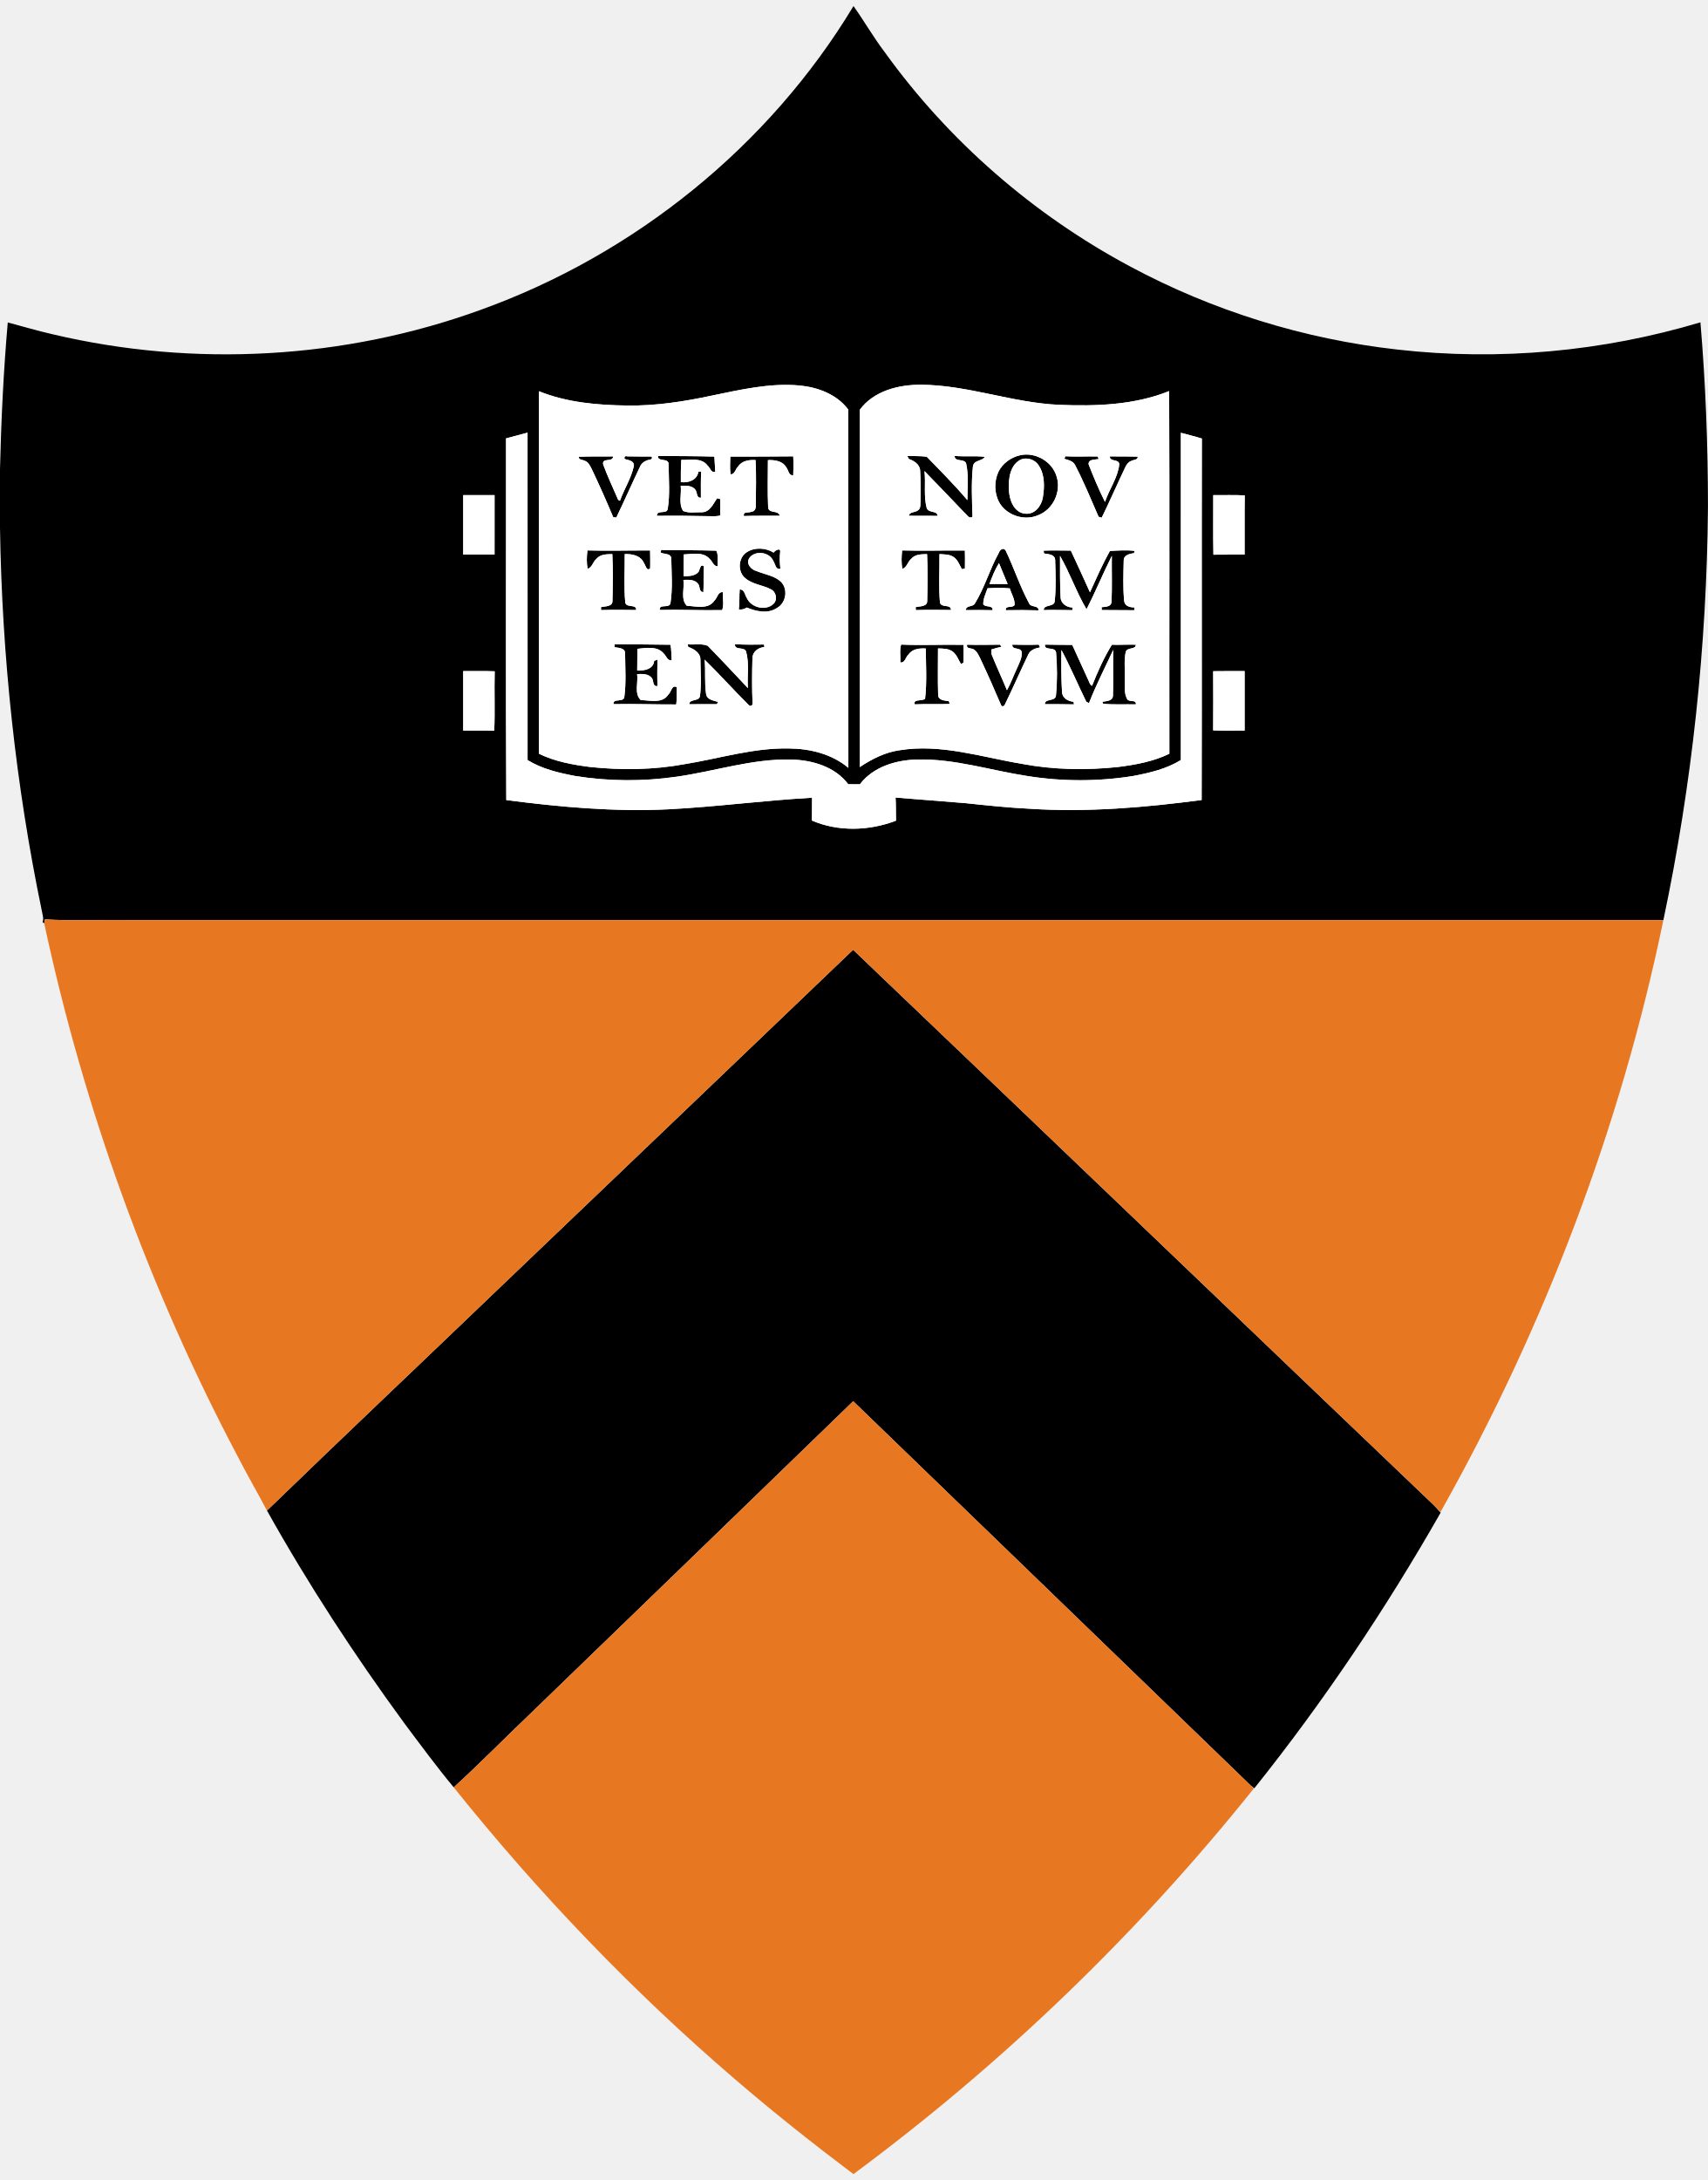
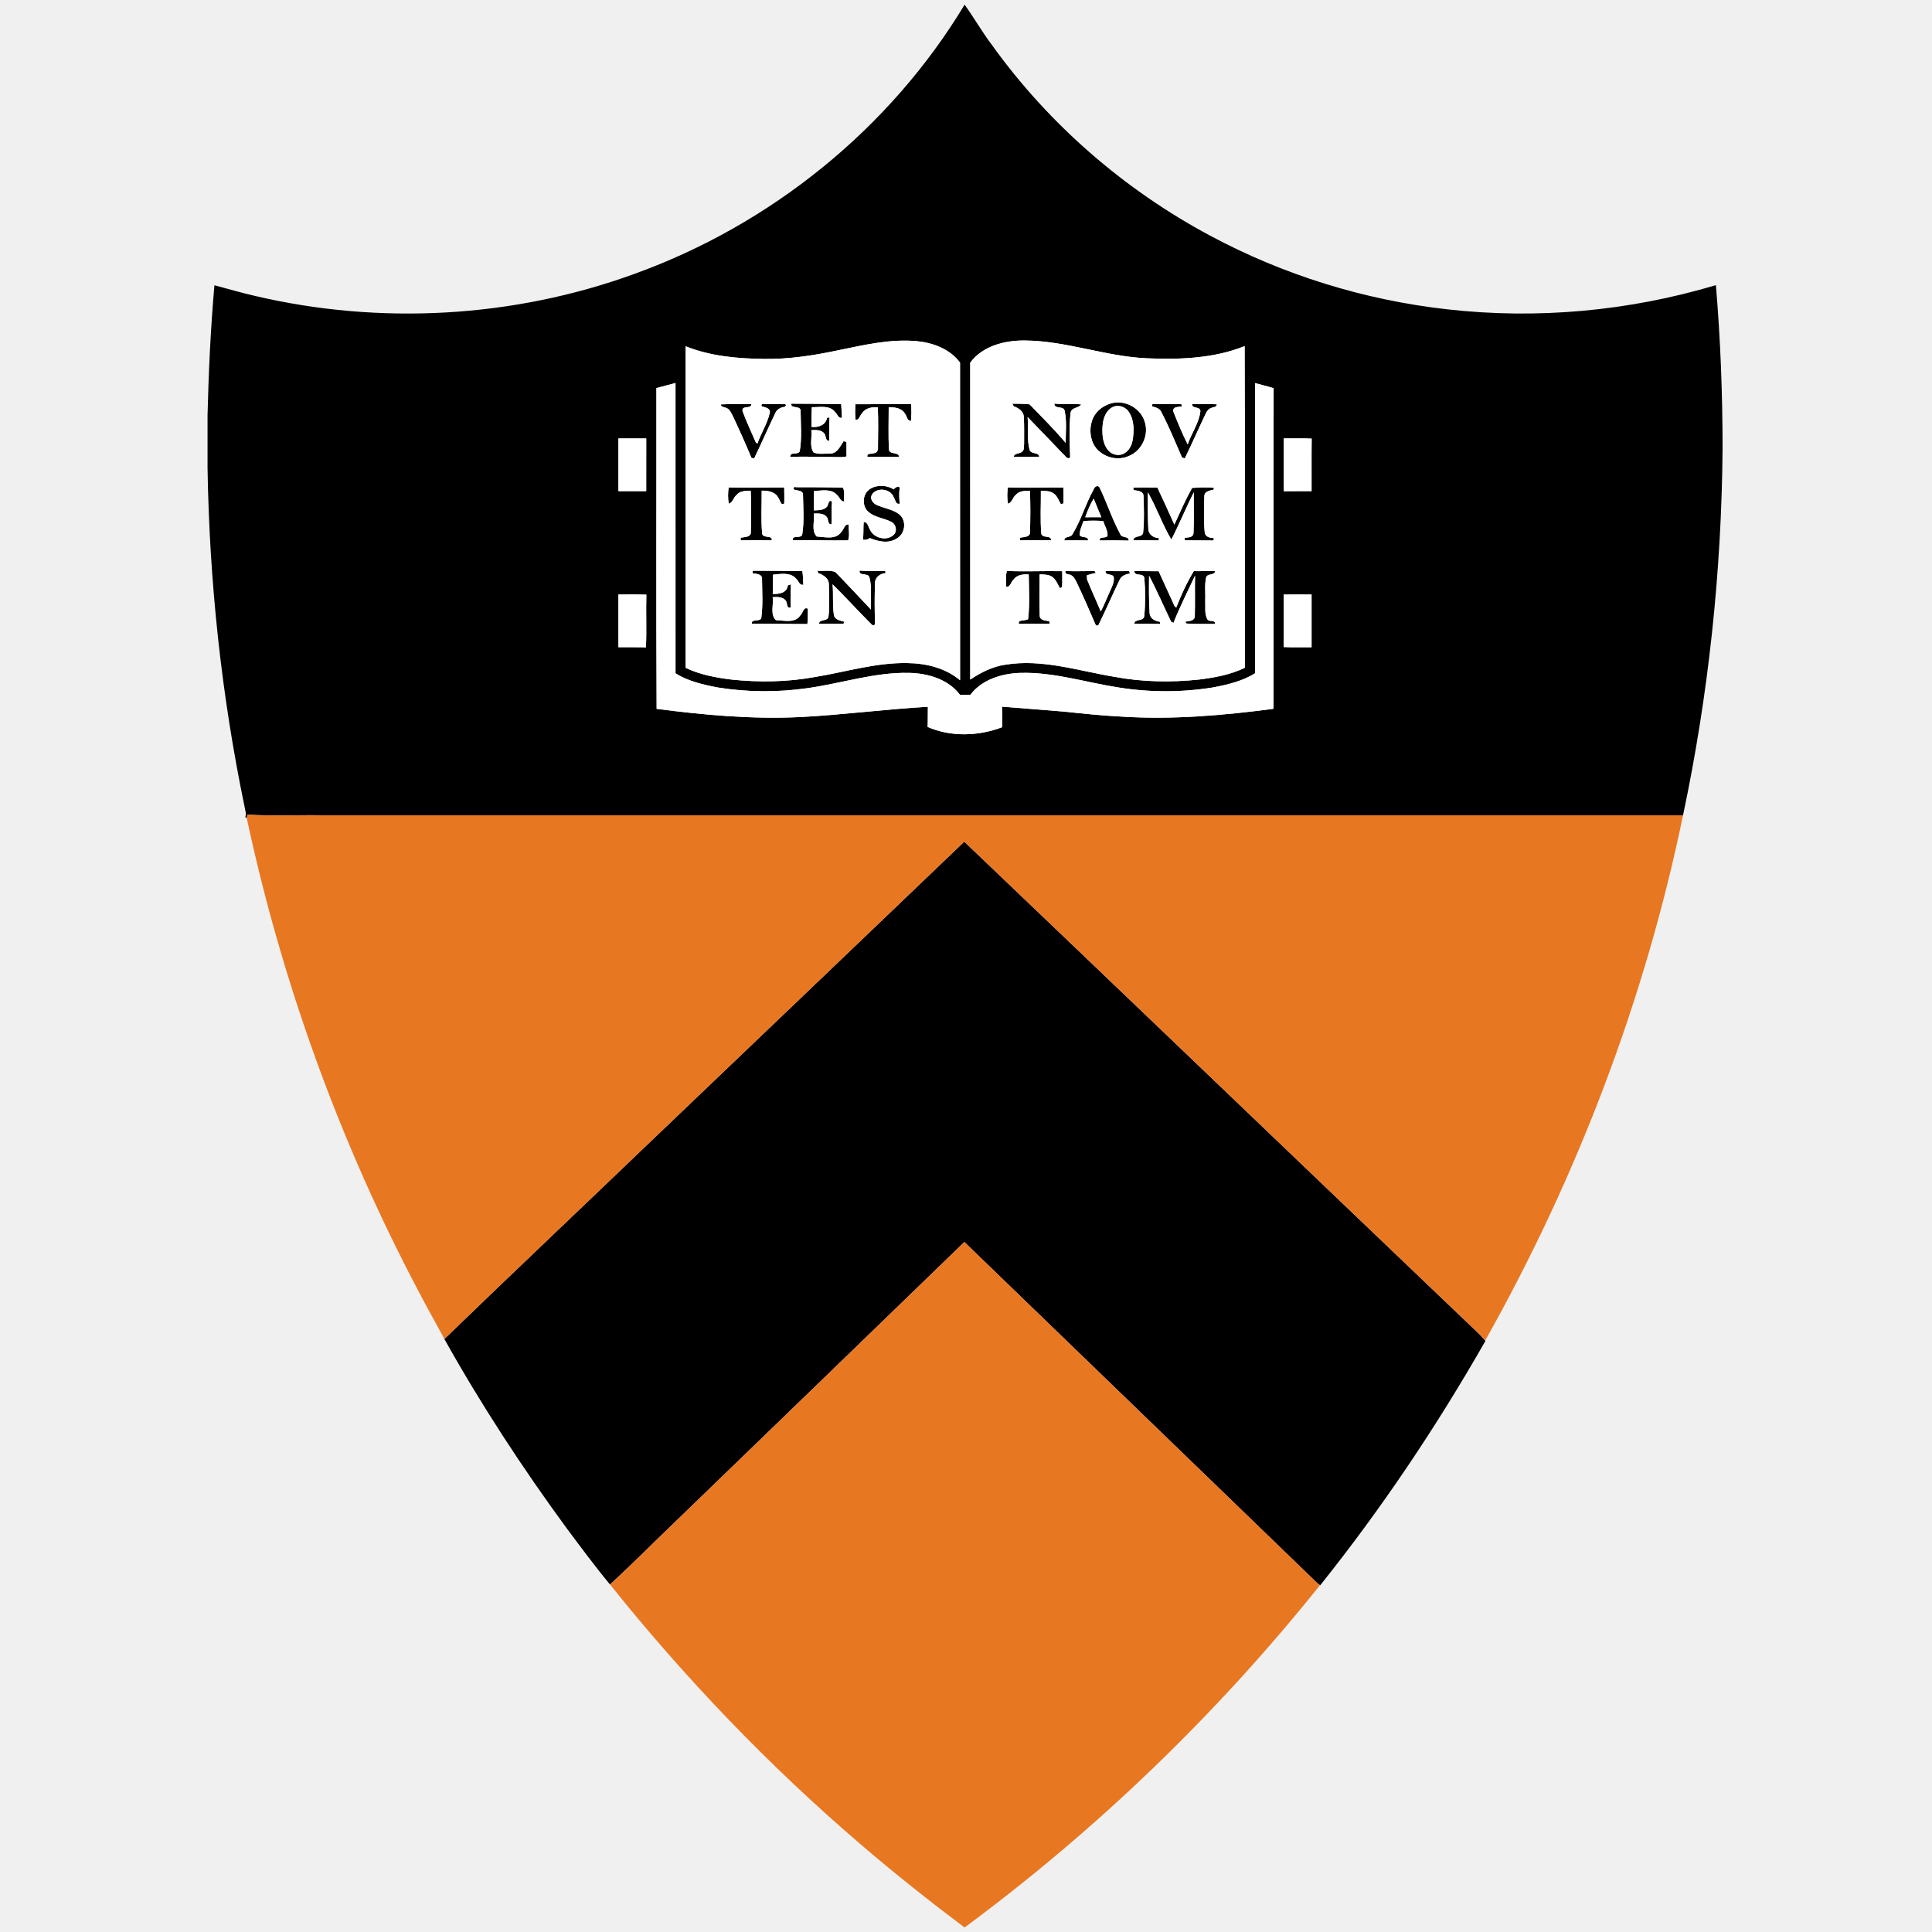
- <svg xmlns="http://www.w3.org/2000/svg" width="210pt" height="268pt" viewBox="0 0 803 1024" version="1.1">
+ <svg xmlns="http://www.w3.org/2000/svg" width="268pt" height="268pt" viewBox="-110 0 1024 1024" version="1.1">
  <g id="O00000ff">
    <path fill="#000000" opacity="1.00" d=" M 401.27 2.46 C 406.31 9.53 410.64 17.13 415.91 24.07 C 445.97 65.89 485.85 100.52 531.23 124.82 C 570.16 145.72 613.12 159.04 657.03 163.94 C 704.73 169.36 753.48 164.89 799.46 151.13 C 801.89 179.76 802.98 208.49 803.00 237.22 L 803.00 237.79 C 802.48 303.06 795.53 368.27 782.04 432.13 C 541.70 432.12 301.36 432.13 61.02 432.13 C 47.73 431.90 34.39 432.58 21.13 431.78 C 21.04 432.23 20.86 433.15 20.78 433.61 C 20.58 433.49 20.19 433.25 20.00 433.13 C 20.70 431.39 19.97 429.62 19.69 427.89 C 7.37 368.65 0.94 308.22 0.00 247.73 L 0.00 220.23 C 0.55 197.19 1.64 174.16 3.65 151.19 C 10.75 153.06 17.79 155.17 24.95 156.79 C 91.23 172.42 162.06 168.52 226.08 145.23 C 298.32 119.22 361.60 68.32 401.27 2.46 M 334.44 185.62 C 321.49 188.38 308.31 190.43 295.03 190.24 C 280.96 190.07 266.58 188.84 253.41 183.53 C 253.40 240.34 253.40 297.15 253.41 353.96 C 260.96 357.59 269.31 359.14 277.57 360.17 C 292.34 361.72 307.36 361.52 322.00 358.81 C 338.28 356.16 354.31 351.10 370.96 351.45 C 380.87 351.53 391.14 354.07 398.86 360.56 C 398.82 304.44 398.85 248.32 398.84 192.20 C 393.54 185.00 384.55 181.65 375.91 180.82 C 361.91 179.54 348.07 182.82 334.44 185.62 M 404.23 192.23 C 404.23 248.22 404.22 304.20 404.24 360.19 C 409.90 356.42 416.10 353.26 422.92 352.29 C 442.37 349.12 461.47 355.53 480.46 358.69 C 495.28 361.49 510.50 361.75 525.48 360.18 C 533.78 359.14 542.20 357.62 549.78 353.93 C 549.70 297.10 549.91 240.27 549.68 183.45 C 533.33 190.02 515.27 190.63 497.88 189.91 C 475.95 188.95 455.03 180.60 433.03 180.47 C 422.50 180.40 410.78 183.33 404.23 192.23 M 237.91 205.69 C 237.98 262.36 237.73 319.04 238.03 375.71 C 263.21 378.97 288.63 381.29 314.04 380.06 C 336.68 378.90 359.16 375.87 381.79 374.61 C 381.69 378.18 381.85 381.75 381.66 385.31 C 394.12 390.69 408.69 390.22 421.25 385.39 C 421.16 381.77 421.28 378.14 421.05 374.53 C 432.04 375.40 443.03 376.26 454.02 377.17 C 463.99 378.22 473.96 379.29 483.98 379.78 C 511.03 381.56 538.15 379.22 564.96 375.68 C 565.11 319.04 564.94 262.40 565.05 205.76 C 561.79 204.74 558.48 203.95 555.19 203.05 C 555.19 254.33 555.22 305.61 555.18 356.89 C 548.46 361.04 540.65 362.88 532.98 364.35 C 516.49 367.02 499.55 367.04 483.06 364.41 C 465.74 361.78 448.73 356.17 431.04 356.65 C 421.14 356.89 410.49 360.10 404.27 368.29 C 402.44 368.27 400.62 368.26 398.80 368.26 C 392.62 359.99 381.87 356.89 371.97 356.65 C 353.64 356.21 336.06 362.20 318.07 364.73 C 302.29 367.01 286.13 366.92 270.39 364.38 C 262.67 362.90 254.79 361.09 248.04 356.90 C 248.00 305.59 248.05 254.29 248.03 202.99 C 244.65 203.88 241.28 204.79 237.91 205.69 M 570.41 232.37 C 570.45 241.70 570.30 251.03 570.49 260.36 C 575.38 260.29 580.27 260.35 585.16 260.32 C 585.20 251.04 585.09 241.76 585.22 232.49 C 580.29 232.20 575.34 232.43 570.41 232.37 M 217.78 232.37 C 217.77 241.69 217.77 251.00 217.78 260.32 C 222.69 260.33 227.60 260.33 232.51 260.32 C 232.53 251.00 232.52 241.69 232.52 232.37 C 227.60 232.36 222.69 232.36 217.78 232.37 M 217.78 315.09 C 217.77 324.40 217.77 333.72 217.78 343.04 C 222.64 343.08 227.50 342.97 232.37 343.11 C 232.77 333.81 232.34 324.49 232.58 315.18 C 227.65 314.97 222.71 315.13 217.78 315.09 M 570.38 315.13 C 570.42 324.40 570.44 333.68 570.37 342.95 C 575.30 343.15 580.23 343.00 585.16 343.04 C 585.17 333.72 585.17 324.40 585.16 315.09 C 580.23 315.10 575.30 315.03 570.38 315.13 Z" />
    <path fill="#000000" opacity="1.00" d=" M 479.57 213.62 C 486.81 211.95 494.88 216.63 496.83 223.84 C 499.00 230.92 494.99 239.19 488.05 241.80 C 481.48 244.69 472.94 241.79 469.59 235.42 C 467.44 231.09 467.40 225.79 469.41 221.40 C 471.34 217.41 475.31 214.61 479.57 213.62 M 480.38 215.45 C 474.85 217.75 473.99 224.80 474.35 230.06 C 474.53 234.65 476.75 240.67 482.06 241.08 C 486.49 241.57 489.66 237.44 490.30 233.46 C 491.11 228.51 491.26 222.89 488.43 218.52 C 486.81 215.82 483.38 214.55 480.38 215.45 Z" />
    <path fill="#000000" opacity="1.00" d=" M 272.09 214.33 C 277.46 214.07 282.85 214.26 288.23 214.17 C 288.23 217.11 282.84 214.50 283.59 218.00 C 285.69 223.64 288.27 229.10 290.65 234.62 C 290.86 234.72 291.27 234.92 291.48 235.02 C 293.40 229.59 296.65 224.63 297.94 219.01 C 298.64 216.44 295.74 215.92 293.98 215.46 C 293.01 215.15 293.86 213.58 294.81 214.14 C 298.54 214.26 302.28 214.17 306.01 214.20 C 307.31 214.53 306.00 215.97 305.20 215.74 C 303.35 216.14 301.60 217.21 300.88 219.03 C 297.10 226.95 293.56 234.99 289.76 242.90 C 289.40 242.86 288.68 242.77 288.32 242.73 C 285.08 235.07 281.73 227.45 278.14 219.95 C 277.36 218.52 276.60 216.73 274.90 216.21 C 273.90 215.65 272.07 215.89 272.09 214.33 Z" />
    <path fill="#000000" opacity="1.00" d=" M 309.35 213.95 C 318.18 214.00 327.02 214.01 335.86 214.24 C 336.03 216.61 336.18 218.99 336.28 221.37 C 334.27 222.05 333.89 219.41 332.66 218.45 C 329.75 214.54 324.45 215.94 320.30 215.81 C 320.09 219.29 320.06 222.78 320.10 226.26 C 323.66 226.70 327.69 225.33 328.36 221.40 C 328.68 221.36 329.33 221.29 329.66 221.25 C 329.45 225.36 329.52 229.46 329.53 233.57 C 327.45 233.84 327.85 231.25 327.07 230.02 C 325.56 227.72 322.44 227.90 320.03 227.96 C 320.51 231.83 318.89 236.40 321.19 239.80 C 323.88 240.97 327.07 240.33 329.96 240.41 C 333.70 240.44 335.34 236.49 337.12 233.84 C 337.50 233.94 338.26 234.13 338.64 234.23 C 338.71 236.78 338.57 239.33 338.70 241.88 C 336.88 242.47 334.96 242.24 333.09 242.25 C 325.00 242.09 316.91 241.98 308.82 242.10 C 308.84 239.09 313.20 241.46 313.90 239.04 C 315.06 232.11 314.41 225.01 314.34 218.01 C 314.56 214.55 309.06 216.98 309.35 213.95 Z" />
    <path fill="#000000" opacity="1.00" d=" M 343.35 214.25 C 353.21 214.24 363.07 214.23 372.93 214.13 C 373.10 217.10 373.09 220.08 372.93 223.06 C 370.71 223.20 370.75 220.59 369.66 219.29 C 367.95 216.25 364.17 215.76 361.03 215.90 C 361.03 223.27 360.79 230.64 361.13 238.00 C 361.25 241.26 366.04 239.21 366.60 242.07 C 360.99 242.14 355.37 241.96 349.76 242.19 C 349.25 239.88 351.95 240.83 353.16 240.20 C 354.86 240.12 355.51 238.49 355.34 237.00 C 355.41 229.96 355.59 222.92 355.24 215.89 C 352.17 215.69 348.74 216.18 346.95 219.00 C 345.74 220.07 345.41 222.78 343.48 222.54 C 343.06 219.79 343.34 217.01 343.35 214.25 Z" />
    <path fill="#000000" opacity="1.00" d=" M 426.56 213.96 C 429.61 214.04 432.67 213.91 435.70 214.31 C 442.19 220.98 448.79 227.61 454.82 234.72 C 454.85 229.10 455.47 223.33 454.30 217.80 C 453.76 214.79 448.84 217.14 448.82 213.93 C 453.55 214.34 458.32 213.82 463.03 214.35 C 461.80 216.49 457.75 215.74 457.41 218.98 C 456.58 226.76 457.00 234.69 457.21 242.53 C 455.50 243.73 454.52 241.34 453.38 240.53 C 447.15 234.03 440.95 227.49 434.64 221.06 C 435.29 226.82 434.18 232.80 435.69 238.42 C 436.51 240.93 440.69 239.49 440.80 242.11 C 436.28 242.04 431.77 242.12 427.26 242.07 C 427.74 240.06 430.24 240.63 431.56 239.53 C 433.11 238.55 432.61 236.46 432.80 234.93 C 432.75 230.25 432.95 225.56 432.61 220.89 C 432.53 217.99 429.79 216.20 427.31 215.38 C 427.12 215.02 426.75 214.31 426.56 213.96 Z" />
    <path fill="#000000" opacity="1.00" d=" M 500.43 215.29 C 500.54 215.00 500.75 214.40 500.86 214.10 C 505.93 214.41 511.01 214.05 516.08 214.20 C 516.19 214.49 516.42 215.06 516.53 215.35 C 514.85 215.83 511.61 215.30 511.81 217.91 C 514.17 223.86 516.61 229.85 519.52 235.56 C 521.46 229.60 525.54 224.24 526.22 217.96 C 526.20 215.14 521.67 216.91 521.81 214.15 C 526.17 214.26 530.53 214.12 534.90 214.27 C 534.95 215.87 533.15 215.66 532.15 216.18 C 530.76 216.58 529.74 217.76 529.15 219.03 C 525.35 226.97 521.83 235.05 517.97 242.97 C 517.61 242.86 516.87 242.64 516.51 242.53 C 512.98 234.43 509.61 226.23 505.54 218.38 C 504.62 216.33 502.34 215.89 500.43 215.29 Z" />
    <path fill="#000000" opacity="1.00" d=" M 276.19 258.35 C 286.01 258.64 295.83 258.32 305.65 258.38 C 305.66 261.18 305.78 263.99 305.66 266.79 C 303.99 268.36 303.50 265.22 302.75 264.27 C 301.24 260.74 297.15 259.95 293.72 260.08 C 293.78 267.71 293.26 275.39 293.98 282.98 C 294.75 285.52 299.33 283.42 299.07 286.37 C 293.58 286.28 288.09 286.24 282.59 286.40 L 282.56 285.02 C 284.38 284.56 288.01 284.88 287.95 282.12 C 288.13 274.78 288.25 267.42 287.89 260.09 C 285.24 260.14 282.21 260.10 280.37 262.36 C 278.74 263.67 278.42 266.37 276.27 267.00 C 275.73 264.15 275.83 261.21 276.19 258.35 Z" />
    <path fill="#000000" opacity="1.00" d=" M 310.96 259.53 C 310.13 259.27 310.81 257.59 311.77 258.22 C 320.09 258.22 328.43 258.24 336.75 258.47 C 337.91 260.56 337.19 263.43 337.46 265.81 C 335.40 265.86 334.99 263.43 333.65 262.35 C 330.63 258.85 325.51 260.07 321.47 260.24 C 321.45 263.67 321.32 267.09 321.39 270.52 C 323.80 270.43 326.63 270.49 328.38 268.50 C 329.04 267.58 329.23 264.33 330.96 265.89 C 330.63 269.89 330.93 273.91 330.70 277.91 C 328.48 278.03 329.29 275.16 328.15 273.97 C 326.52 271.95 323.64 272.13 321.30 272.20 C 321.89 276.14 319.86 281.20 322.88 284.36 C 327.16 284.60 333.06 286.24 335.89 281.94 C 337.32 280.68 337.48 277.77 339.83 277.97 C 339.72 280.74 340.45 283.82 339.52 286.40 C 329.75 286.61 319.97 286.09 310.19 286.34 C 309.75 283.24 314.76 285.85 315.22 283.13 C 316.31 276.15 315.72 269.00 315.59 261.97 C 315.26 259.74 312.54 260.13 310.96 259.53 Z" />
    <path fill="#000000" opacity="1.00" d=" M 351.17 259.14 C 354.92 256.76 360.02 257.10 363.74 259.38 C 364.27 258.41 367.09 256.83 366.79 259.08 C 366.48 261.69 366.58 264.33 366.92 266.94 C 364.58 267.58 364.57 264.72 363.59 263.36 C 361.84 258.98 354.72 258.13 352.17 262.11 C 350.64 264.88 353.38 267.51 355.92 268.14 C 359.64 269.69 363.96 270.20 367.04 272.98 C 370.61 276.38 369.66 282.92 365.41 285.33 C 361.07 288.29 355.60 287.07 351.10 285.20 C 349.93 285.98 348.68 286.28 347.35 286.09 C 347.80 282.97 347.49 279.82 347.78 276.70 C 350.11 276.70 350.16 279.37 351.19 280.86 C 353.19 285.26 360.03 286.91 363.59 283.53 C 365.73 281.60 364.95 277.84 362.43 276.62 C 358.63 274.60 353.98 274.37 350.58 271.55 C 346.64 268.59 346.97 261.72 351.17 259.14 Z" />
    <path fill="#000000" opacity="1.00" d=" M 424.14 258.36 C 433.97 258.63 443.81 258.31 453.64 258.39 C 453.66 261.22 453.76 264.05 453.65 266.88 C 453.29 266.94 452.58 267.08 452.23 267.15 C 451.12 265.21 450.38 262.90 448.49 261.56 C 446.54 260.10 443.98 260.25 441.68 260.08 C 441.76 267.70 441.26 275.36 441.93 282.94 C 442.69 285.51 447.19 283.43 447.09 286.36 C 441.58 286.30 436.08 286.23 430.58 286.41 L 430.50 285.02 C 432.33 284.55 435.97 284.90 435.93 282.12 C 436.11 274.78 436.21 267.43 435.87 260.10 C 433.23 260.15 430.20 260.09 428.36 262.35 C 426.72 263.67 426.41 266.33 424.28 267.01 C 423.67 264.17 423.86 261.23 424.14 258.36 Z" />
    <path fill="#000000" opacity="1.00" d=" M 469.55 259.61 C 469.97 258.31 471.45 256.75 472.72 258.24 C 476.68 266.40 479.44 275.13 483.77 283.11 C 484.47 285.34 488.54 284.00 488.21 286.53 C 483.10 286.36 477.99 286.36 472.88 286.46 C 472.57 283.98 476.08 285.66 477.02 283.98 C 477.17 281.21 475.53 278.76 474.72 276.19 C 471.26 275.85 467.77 275.95 464.31 276.14 C 463.43 278.60 462.21 281.04 462.28 283.72 C 463.46 285.29 466.92 283.94 466.66 286.45 C 462.48 286.33 458.30 286.36 454.13 286.42 C 454.03 284.05 457.46 285.07 458.36 283.28 C 462.96 275.83 465.29 267.25 469.55 259.61 M 465.19 274.15 C 468.04 274.13 470.89 274.12 473.75 274.13 C 472.39 270.85 470.98 267.60 469.68 264.30 C 467.76 267.36 466.43 270.77 465.19 274.15 Z" />
    <path fill="#000000" opacity="1.00" d=" M 490.66 258.47 C 494.91 258.26 499.18 258.45 503.45 258.43 C 506.53 264.93 509.46 271.50 512.44 278.05 C 515.43 271.51 518.31 264.90 521.82 258.61 C 525.68 258.40 529.61 258.09 533.46 258.59 C 533.38 258.85 533.22 259.35 533.15 259.61 C 531.17 259.95 528.34 260.46 528.32 263.04 C 528.18 269.33 527.92 275.67 528.51 281.94 C 528.66 284.46 531.17 285.19 533.31 285.15 L 533.27 286.47 C 528.17 286.41 523.08 286.40 517.99 286.38 L 517.92 285.05 C 519.65 284.83 522.32 284.98 522.58 282.63 C 522.92 275.40 522.63 268.14 522.73 260.90 C 518.57 269.16 515.04 277.83 510.83 286.00 C 506.07 277.99 503.03 268.98 498.37 260.91 C 498.38 267.45 498.30 274.01 498.64 280.54 C 498.83 283.40 501.54 285.14 504.21 285.19 L 504.16 286.43 C 499.68 286.43 495.19 286.23 490.71 286.40 C 490.57 283.56 495.80 285.22 495.90 282.05 C 496.56 275.71 496.28 269.27 496.09 262.91 C 496.03 260.15 492.84 260.10 490.86 259.79 C 490.81 259.46 490.71 258.80 490.66 258.47 Z" />
    <path fill="#000000" opacity="1.00" d=" M 288.97 302.49 C 297.73 302.46 306.50 302.60 315.26 302.69 C 315.65 305.08 315.66 307.50 315.78 309.92 C 313.76 310.40 313.32 307.96 312.11 306.89 C 309.12 303.17 303.81 304.18 299.67 304.60 C 299.70 307.99 299.55 311.38 299.58 314.77 C 302.82 315.00 307.20 314.24 307.56 310.27 C 307.96 310.12 308.77 309.83 309.18 309.68 C 308.98 313.81 308.97 317.95 309.11 322.09 C 306.64 322.45 307.49 319.64 306.47 318.35 C 304.87 316.26 301.90 316.36 299.54 316.49 C 300.14 320.44 298.03 325.69 301.26 328.71 C 305.55 328.80 311.40 330.51 314.19 326.14 C 315.61 325.03 315.82 321.31 318.22 322.66 C 318.07 325.35 318.35 328.08 317.92 330.76 C 308.09 330.80 298.27 330.42 288.45 330.61 C 287.99 327.60 293.51 330.12 293.56 326.99 C 294.42 320.37 293.94 313.65 293.89 306.99 C 294.12 304.19 290.84 304.16 288.92 303.85 L 288.97 302.49 Z" />
    <path fill="#000000" opacity="1.00" d=" M 323.34 302.49 C 326.43 302.82 329.90 301.97 332.76 303.22 C 339.15 309.74 345.35 316.45 351.63 323.08 C 351.23 317.40 352.34 311.51 350.80 305.98 C 350.09 303.41 345.17 305.51 345.58 302.44 C 350.12 302.70 354.67 302.68 359.22 302.59 L 359.35 303.78 C 356.53 303.95 353.76 305.99 353.76 309.01 C 353.56 316.13 353.49 323.26 353.82 330.38 C 353.80 331.43 352.67 331.78 352.02 331.02 C 344.98 324.03 338.36 316.63 331.28 309.69 C 331.79 315.08 331.15 320.55 331.98 325.92 C 332.41 328.60 335.53 328.93 337.64 329.58 C 337.48 329.84 337.17 330.36 337.01 330.62 C 332.71 330.64 328.40 330.57 324.10 330.67 C 324.03 328.05 328.42 329.48 329.08 327.00 C 329.81 321.40 329.37 315.68 329.31 310.04 C 329.53 306.65 326.38 304.67 323.59 303.74 L 323.34 302.49 Z" />
    <path fill="#000000" opacity="1.00" d=" M 423.29 310.99 C 423.46 308.20 422.87 305.32 423.66 302.61 C 433.44 303.06 443.23 302.52 453.01 302.74 C 452.97 305.54 453.12 308.35 452.93 311.15 L 451.80 311.77 C 450.63 309.81 449.85 307.50 448.05 306.01 C 446.06 304.43 443.39 304.49 441.00 304.43 C 441.01 311.65 440.84 318.88 441.06 326.10 C 440.95 328.85 444.17 328.94 446.11 329.21 C 446.20 329.54 446.38 330.19 446.48 330.52 C 441.02 330.75 435.55 330.45 430.10 330.72 C 429.11 328.17 433.49 329.27 434.92 328.14 C 435.84 320.30 435.33 312.34 435.25 304.46 C 432.31 304.29 429.01 304.60 427.17 307.22 C 425.77 308.40 425.54 311.34 423.29 310.99 Z" />
    <path fill="#000000" opacity="1.00" d=" M 454.71 302.67 C 459.86 302.84 465.01 302.68 470.15 302.66 C 470.32 302.91 470.65 303.40 470.82 303.65 C 469.20 303.98 467.62 304.42 466.05 304.94 C 466.08 305.49 466.14 306.59 466.17 307.14 C 468.45 312.84 471.08 318.40 473.42 324.08 C 475.24 320.81 476.50 317.27 478.09 313.88 C 479.15 311.37 480.68 308.84 480.33 306.01 C 479.73 303.66 475.69 305.35 475.96 302.65 C 480.09 302.71 484.23 302.82 488.36 302.64 C 488.52 302.96 488.83 303.61 488.99 303.93 C 486.79 304.33 484.36 305.12 483.41 307.36 C 479.58 315.28 476.08 323.37 472.21 331.28 C 471.36 331.87 470.78 331.66 470.48 330.65 C 467.39 323.38 464.19 316.17 460.82 309.03 C 460.05 307.57 459.40 305.90 457.95 304.99 C 456.89 304.07 454.13 304.84 454.71 302.67 Z" />
    <path fill="#000000" opacity="1.00" d=" M 491.29 302.63 C 495.56 302.73 499.84 302.73 504.11 302.76 C 506.61 308.16 509.08 313.58 511.53 319.02 C 512.10 320.02 512.26 321.48 513.44 322.01 C 516.04 315.35 519.02 308.80 522.74 302.70 C 526.49 302.80 530.24 302.56 534.00 302.67 C 533.98 305.16 529.89 303.67 529.25 306.12 C 528.36 310.30 529.01 314.66 528.81 318.91 C 528.97 321.95 528.36 325.32 529.87 328.11 C 530.69 329.98 534.32 328.19 534.03 330.72 C 528.91 330.60 523.70 330.93 518.65 330.44 C 518.56 330.20 518.38 329.72 518.29 329.48 C 520.27 329.20 523.32 329.16 523.27 326.41 C 523.47 319.31 523.25 312.20 523.39 305.10 C 519.53 313.42 515.32 321.59 511.98 330.14 C 511.67 329.97 511.03 329.64 510.71 329.47 C 506.76 321.39 503.25 313.06 499.03 305.14 C 498.94 311.80 498.91 318.49 499.32 325.14 C 499.60 327.88 502.23 329.26 504.72 329.52 C 504.77 329.82 504.88 330.42 504.94 330.72 C 500.36 330.70 495.80 330.56 491.23 330.62 C 491.24 327.82 496.24 329.54 496.47 326.50 C 497.12 319.85 497.07 313.03 496.53 306.38 C 496.09 303.31 490.91 305.74 491.29 302.63 Z" />
    <path fill="#000000" opacity="1.00" d=" M 236.46 603.47 C 291.35 551.02 346.27 498.61 401.09 446.09 C 492.18 533.02 583.03 620.20 674.10 707.14 C 675.20 708.28 676.26 709.48 677.33 710.67 C 651.47 756.01 622.33 799.49 589.72 840.25 C 589.32 839.94 588.50 839.32 588.09 839.01 C 525.74 778.81 463.49 718.49 401.13 658.30 C 350.72 707.17 300.23 755.97 249.75 804.78 C 237.57 816.41 225.74 828.43 213.32 839.81 C 205.26 830.10 197.78 819.93 190.22 809.84 C 166.72 777.76 144.93 744.41 125.52 709.70 C 162.31 674.10 199.52 638.92 236.46 603.47 Z" />
  </g>
  <g id="ffffffff">
    <path fill="#ffffff" opacity="1.00" d=" M 334.44 185.62 C 348.07 182.82 361.91 179.54 375.91 180.82 C 384.55 181.65 393.54 185.00 398.84 192.20 C 398.85 248.32 398.82 304.44 398.86 360.56 C 391.14 354.07 380.87 351.53 370.96 351.45 C 354.31 351.10 338.28 356.16 322.00 358.81 C 307.36 361.52 292.34 361.72 277.57 360.17 C 269.31 359.14 260.96 357.59 253.41 353.96 C 253.40 297.15 253.40 240.34 253.41 183.53 C 266.58 188.84 280.96 190.07 295.03 190.24 C 308.31 190.43 321.49 188.38 334.44 185.62 M 272.09 214.33 C 272.07 215.89 273.90 215.65 274.90 216.21 C 276.60 216.73 277.36 218.52 278.14 219.95 C 281.73 227.45 285.08 235.07 288.32 242.73 C 288.68 242.77 289.40 242.86 289.76 242.90 C 293.56 234.99 297.10 226.95 300.88 219.03 C 301.60 217.21 303.35 216.14 305.20 215.74 C 306.00 215.97 307.31 214.53 306.01 214.20 C 302.28 214.17 298.54 214.26 294.81 214.14 C 293.86 213.58 293.01 215.15 293.98 215.46 C 295.74 215.92 298.64 216.44 297.94 219.01 C 296.65 224.63 293.40 229.59 291.48 235.02 C 291.27 234.92 290.86 234.72 290.65 234.62 C 288.27 229.10 285.69 223.64 283.59 218.00 C 282.84 214.50 288.23 217.11 288.23 214.17 C 282.85 214.26 277.46 214.07 272.09 214.33 M 309.35 213.95 C 309.06 216.98 314.56 214.55 314.34 218.01 C 314.41 225.01 315.06 232.11 313.90 239.04 C 313.20 241.46 308.84 239.09 308.82 242.10 C 316.91 241.98 325.00 242.09 333.09 242.25 C 334.96 242.24 336.88 242.47 338.70 241.88 C 338.57 239.33 338.71 236.78 338.64 234.23 C 338.26 234.13 337.50 233.94 337.12 233.84 C 335.34 236.49 333.70 240.44 329.96 240.41 C 327.07 240.33 323.88 240.97 321.19 239.80 C 318.89 236.40 320.51 231.83 320.03 227.96 C 322.44 227.90 325.56 227.72 327.07 230.02 C 327.85 231.25 327.45 233.84 329.53 233.57 C 329.52 229.46 329.45 225.36 329.66 221.25 C 329.33 221.29 328.68 221.36 328.36 221.40 C 327.69 225.33 323.66 226.70 320.10 226.26 C 320.06 222.78 320.09 219.29 320.30 215.81 C 324.45 215.94 329.75 214.54 332.66 218.45 C 333.89 219.41 334.27 222.05 336.28 221.37 C 336.18 218.99 336.03 216.61 335.86 214.24 C 327.02 214.01 318.18 214.00 309.35 213.95 M 343.35 214.25 C 343.34 217.01 343.06 219.79 343.48 222.54 C 345.41 222.78 345.74 220.07 346.95 219.00 C 348.74 216.18 352.17 215.69 355.24 215.89 C 355.59 222.92 355.41 229.96 355.34 237.00 C 355.51 238.49 354.86 240.12 353.16 240.20 C 351.95 240.83 349.25 239.88 349.76 242.19 C 355.37 241.96 360.99 242.14 366.60 242.07 C 366.04 239.21 361.25 241.26 361.13 238.00 C 360.79 230.64 361.03 223.27 361.03 215.90 C 364.17 215.76 367.95 216.25 369.66 219.29 C 370.75 220.59 370.71 223.20 372.93 223.06 C 373.09 220.08 373.10 217.10 372.93 214.13 C 363.07 214.23 353.21 214.24 343.35 214.25 M 276.19 258.35 C 275.83 261.21 275.73 264.15 276.27 267.00 C 278.42 266.37 278.74 263.67 280.37 262.36 C 282.21 260.10 285.24 260.14 287.89 260.09 C 288.25 267.42 288.13 274.78 287.95 282.12 C 288.01 284.88 284.38 284.56 282.56 285.02 L 282.59 286.40 C 288.09 286.24 293.58 286.28 299.07 286.37 C 299.33 283.42 294.75 285.52 293.98 282.98 C 293.26 275.39 293.78 267.71 293.72 260.08 C 297.15 259.95 301.24 260.74 302.75 264.27 C 303.50 265.22 303.99 268.36 305.66 266.79 C 305.78 263.99 305.66 261.18 305.65 258.38 C 295.83 258.32 286.01 258.64 276.19 258.35 M 310.96 259.53 C 312.54 260.13 315.26 259.74 315.59 261.97 C 315.72 269.00 316.31 276.15 315.22 283.13 C 314.76 285.85 309.75 283.24 310.19 286.34 C 319.97 286.09 329.75 286.61 339.52 286.40 C 340.45 283.82 339.72 280.74 339.83 277.97 C 337.48 277.77 337.32 280.68 335.89 281.94 C 333.06 286.24 327.16 284.60 322.88 284.36 C 319.86 281.20 321.89 276.14 321.30 272.20 C 323.64 272.13 326.52 271.95 328.15 273.97 C 329.29 275.16 328.48 278.03 330.70 277.91 C 330.93 273.91 330.63 269.89 330.96 265.89 C 329.23 264.33 329.04 267.58 328.38 268.50 C 326.63 270.49 323.80 270.43 321.39 270.52 C 321.32 267.09 321.45 263.67 321.47 260.24 C 325.51 260.07 330.63 258.85 333.65 262.35 C 334.99 263.43 335.40 265.86 337.46 265.81 C 337.19 263.43 337.91 260.56 336.75 258.47 C 328.43 258.24 320.09 258.22 311.77 258.22 C 310.81 257.59 310.13 259.27 310.96 259.53 M 351.17 259.14 C 346.97 261.72 346.64 268.59 350.58 271.55 C 353.98 274.37 358.63 274.60 362.43 276.62 C 364.95 277.84 365.73 281.60 363.59 283.53 C 360.03 286.91 353.19 285.26 351.19 280.86 C 350.16 279.37 350.11 276.70 347.78 276.70 C 347.49 279.82 347.80 282.97 347.35 286.09 C 348.68 286.28 349.93 285.98 351.10 285.20 C 355.60 287.07 361.07 288.29 365.41 285.33 C 369.66 282.92 370.61 276.38 367.04 272.98 C 363.96 270.20 359.64 269.69 355.92 268.14 C 353.38 267.51 350.64 264.88 352.17 262.11 C 354.72 258.13 361.84 258.98 363.59 263.36 C 364.57 264.72 364.58 267.58 366.92 266.94 C 366.58 264.33 366.48 261.69 366.79 259.08 C 367.09 256.83 364.27 258.41 363.74 259.38 C 360.02 257.10 354.92 256.76 351.17 259.14 M 288.97 302.49 L 288.92 303.85 C 290.84 304.16 294.12 304.19 293.89 306.99 C 293.94 313.65 294.42 320.37 293.56 326.99 C 293.51 330.12 287.99 327.60 288.45 330.61 C 298.27 330.42 308.09 330.80 317.92 330.76 C 318.35 328.08 318.07 325.35 318.22 322.66 C 315.82 321.31 315.61 325.03 314.19 326.14 C 311.40 330.51 305.55 328.80 301.26 328.71 C 298.03 325.69 300.14 320.44 299.54 316.49 C 301.90 316.36 304.87 316.26 306.47 318.35 C 307.49 319.64 306.64 322.45 309.11 322.09 C 308.97 317.95 308.98 313.81 309.18 309.68 C 308.77 309.83 307.96 310.12 307.56 310.27 C 307.20 314.24 302.82 315.00 299.58 314.77 C 299.55 311.38 299.70 307.99 299.67 304.60 C 303.81 304.18 309.12 303.17 312.11 306.89 C 313.32 307.96 313.76 310.40 315.78 309.92 C 315.66 307.50 315.65 305.08 315.26 302.69 C 306.50 302.60 297.73 302.46 288.97 302.49 M 323.34 302.49 L 323.59 303.74 C 326.38 304.67 329.53 306.65 329.31 310.04 C 329.37 315.68 329.81 321.40 329.08 327.00 C 328.42 329.48 324.03 328.05 324.10 330.67 C 328.40 330.57 332.71 330.64 337.01 330.62 C 337.17 330.36 337.48 329.84 337.64 329.58 C 335.53 328.93 332.41 328.60 331.98 325.92 C 331.15 320.55 331.79 315.08 331.28 309.69 C 338.36 316.63 344.98 324.03 352.02 331.02 C 352.67 331.78 353.80 331.43 353.82 330.38 C 353.49 323.26 353.56 316.13 353.76 309.01 C 353.76 305.99 356.53 303.95 359.35 303.78 L 359.22 302.59 C 354.67 302.68 350.12 302.70 345.58 302.44 C 345.17 305.51 350.09 303.41 350.80 305.98 C 352.34 311.51 351.23 317.40 351.63 323.08 C 345.35 316.45 339.15 309.74 332.76 303.22 C 329.90 301.97 326.43 302.82 323.34 302.49 Z" />
    <path fill="#ffffff" opacity="1.00" d=" M 404.23 192.23 C 410.78 183.33 422.50 180.40 433.03 180.47 C 455.03 180.60 475.95 188.95 497.88 189.91 C 515.27 190.63 533.33 190.02 549.68 183.45 C 549.91 240.27 549.70 297.10 549.78 353.93 C 542.20 357.62 533.78 359.14 525.48 360.18 C 510.50 361.75 495.28 361.49 480.46 358.69 C 461.47 355.53 442.37 349.12 422.92 352.29 C 416.10 353.26 409.90 356.42 404.24 360.19 C 404.22 304.20 404.23 248.22 404.23 192.23 M 479.57 213.62 C 475.31 214.61 471.34 217.41 469.41 221.40 C 467.40 225.79 467.44 231.09 469.59 235.42 C 472.94 241.79 481.48 244.69 488.05 241.80 C 494.99 239.19 499.00 230.92 496.83 223.84 C 494.88 216.63 486.81 211.95 479.57 213.62 M 426.56 213.96 C 426.75 214.31 427.12 215.02 427.31 215.38 C 429.79 216.20 432.53 217.99 432.61 220.89 C 432.95 225.56 432.75 230.25 432.80 234.93 C 432.61 236.46 433.11 238.55 431.56 239.53 C 430.24 240.63 427.74 240.06 427.26 242.07 C 431.77 242.12 436.28 242.04 440.80 242.11 C 440.69 239.49 436.51 240.93 435.69 238.42 C 434.18 232.80 435.29 226.82 434.64 221.06 C 440.95 227.49 447.15 234.03 453.38 240.53 C 454.52 241.34 455.50 243.73 457.21 242.53 C 457.00 234.69 456.58 226.76 457.41 218.98 C 457.75 215.74 461.80 216.49 463.03 214.35 C 458.32 213.82 453.55 214.34 448.82 213.93 C 448.84 217.14 453.76 214.79 454.30 217.80 C 455.47 223.33 454.85 229.10 454.82 234.72 C 448.79 227.61 442.19 220.98 435.70 214.31 C 432.67 213.91 429.61 214.04 426.56 213.96 M 500.43 215.29 C 502.34 215.89 504.62 216.33 505.54 218.38 C 509.61 226.23 512.98 234.43 516.51 242.53 C 516.87 242.64 517.61 242.86 517.97 242.97 C 521.83 235.05 525.35 226.97 529.15 219.03 C 529.74 217.76 530.76 216.58 532.15 216.18 C 533.15 215.66 534.95 215.87 534.90 214.27 C 530.53 214.12 526.17 214.26 521.81 214.15 C 521.67 216.91 526.20 215.14 526.22 217.96 C 525.54 224.24 521.46 229.60 519.52 235.56 C 516.61 229.85 514.17 223.86 511.81 217.91 C 511.61 215.30 514.85 215.83 516.53 215.35 C 516.42 215.06 516.19 214.49 516.08 214.20 C 511.01 214.05 505.93 214.41 500.86 214.10 C 500.75 214.40 500.54 215.00 500.43 215.29 M 424.14 258.36 C 423.86 261.23 423.67 264.17 424.28 267.01 C 426.41 266.33 426.72 263.67 428.36 262.35 C 430.20 260.09 433.23 260.15 435.87 260.10 C 436.21 267.43 436.11 274.78 435.93 282.12 C 435.97 284.90 432.33 284.55 430.50 285.02 L 430.58 286.41 C 436.08 286.23 441.58 286.30 447.09 286.36 C 447.19 283.43 442.69 285.51 441.93 282.94 C 441.26 275.36 441.76 267.70 441.68 260.08 C 443.98 260.25 446.54 260.10 448.49 261.56 C 450.38 262.90 451.12 265.21 452.23 267.15 C 452.58 267.08 453.29 266.94 453.65 266.88 C 453.76 264.05 453.66 261.22 453.64 258.39 C 443.81 258.31 433.97 258.63 424.14 258.36 M 469.55 259.61 C 465.29 267.25 462.96 275.83 458.36 283.28 C 457.46 285.07 454.03 284.05 454.13 286.42 C 458.30 286.36 462.48 286.33 466.66 286.45 C 466.92 283.94 463.46 285.29 462.28 283.72 C 462.21 281.04 463.43 278.60 464.31 276.14 C 467.77 275.95 471.26 275.85 474.72 276.19 C 475.53 278.76 477.17 281.21 477.02 283.98 C 476.08 285.66 472.57 283.98 472.88 286.46 C 477.99 286.36 483.10 286.36 488.21 286.53 C 488.54 284.00 484.47 285.34 483.77 283.11 C 479.44 275.13 476.68 266.40 472.72 258.24 C 471.45 256.75 469.97 258.31 469.55 259.61 M 490.66 258.47 C 490.71 258.80 490.81 259.46 490.86 259.79 C 492.84 260.10 496.03 260.15 496.09 262.91 C 496.28 269.27 496.56 275.71 495.90 282.05 C 495.80 285.22 490.57 283.56 490.71 286.40 C 495.19 286.23 499.68 286.43 504.16 286.43 L 504.21 285.19 C 501.54 285.14 498.83 283.40 498.64 280.54 C 498.30 274.01 498.38 267.45 498.37 260.91 C 503.03 268.98 506.07 277.99 510.83 286.00 C 515.04 277.83 518.57 269.16 522.73 260.90 C 522.63 268.14 522.92 275.40 522.58 282.63 C 522.32 284.98 519.65 284.83 517.92 285.05 L 517.99 286.38 C 523.08 286.40 528.17 286.41 533.27 286.47 L 533.31 285.15 C 531.17 285.19 528.66 284.46 528.51 281.94 C 527.92 275.67 528.18 269.33 528.32 263.04 C 528.34 260.46 531.17 259.95 533.15 259.61 C 533.22 259.35 533.38 258.85 533.46 258.59 C 529.61 258.09 525.68 258.40 521.82 258.61 C 518.31 264.90 515.43 271.51 512.44 278.05 C 509.46 271.50 506.53 264.93 503.45 258.43 C 499.18 258.45 494.91 258.26 490.66 258.47 M 423.29 310.99 C 425.54 311.34 425.77 308.40 427.17 307.22 C 429.01 304.60 432.31 304.29 435.25 304.46 C 435.33 312.34 435.84 320.30 434.92 328.14 C 433.49 329.27 429.11 328.17 430.10 330.72 C 435.55 330.45 441.02 330.75 446.48 330.52 C 446.38 330.19 446.20 329.54 446.11 329.21 C 444.17 328.94 440.95 328.85 441.06 326.10 C 440.84 318.88 441.01 311.65 441.00 304.43 C 443.39 304.49 446.06 304.43 448.05 306.01 C 449.85 307.50 450.63 309.81 451.80 311.77 L 452.93 311.15 C 453.12 308.35 452.97 305.54 453.01 302.74 C 443.23 302.52 433.44 303.06 423.66 302.61 C 422.87 305.32 423.46 308.20 423.29 310.99 M 454.71 302.67 C 454.13 304.84 456.89 304.07 457.95 304.99 C 459.40 305.90 460.05 307.57 460.82 309.03 C 464.19 316.17 467.39 323.38 470.48 330.65 C 470.78 331.66 471.36 331.87 472.21 331.28 C 476.08 323.37 479.58 315.28 483.41 307.36 C 484.36 305.12 486.79 304.33 488.99 303.93 C 488.83 303.61 488.52 302.96 488.36 302.64 C 484.23 302.82 480.09 302.71 475.96 302.65 C 475.69 305.35 479.73 303.66 480.33 306.01 C 480.68 308.84 479.15 311.37 478.09 313.88 C 476.50 317.27 475.24 320.81 473.42 324.08 C 471.08 318.40 468.45 312.84 466.17 307.14 C 466.14 306.59 466.08 305.49 466.05 304.94 C 467.62 304.42 469.20 303.98 470.82 303.65 C 470.65 303.40 470.32 302.91 470.15 302.66 C 465.01 302.68 459.86 302.84 454.71 302.67 M 491.29 302.63 C 490.91 305.74 496.09 303.31 496.53 306.38 C 497.07 313.03 497.12 319.85 496.47 326.50 C 496.24 329.54 491.24 327.82 491.23 330.62 C 495.80 330.56 500.36 330.70 504.94 330.72 C 504.88 330.42 504.77 329.82 504.72 329.52 C 502.23 329.26 499.60 327.88 499.32 325.14 C 498.91 318.49 498.94 311.80 499.03 305.14 C 503.25 313.06 506.76 321.39 510.71 329.47 C 511.03 329.64 511.67 329.97 511.98 330.14 C 515.32 321.59 519.53 313.42 523.39 305.10 C 523.25 312.20 523.47 319.31 523.27 326.41 C 523.32 329.16 520.27 329.20 518.29 329.48 C 518.38 329.72 518.56 330.20 518.65 330.44 C 523.70 330.93 528.91 330.60 534.03 330.72 C 534.32 328.19 530.69 329.98 529.87 328.11 C 528.36 325.32 528.97 321.95 528.81 318.91 C 529.01 314.66 528.36 310.30 529.25 306.12 C 529.89 303.67 533.98 305.16 534.00 302.67 C 530.24 302.56 526.49 302.80 522.74 302.70 C 519.02 308.80 516.04 315.35 513.44 322.01 C 512.26 321.48 512.10 320.02 511.53 319.02 C 509.08 313.58 506.61 308.16 504.11 302.76 C 499.84 302.73 495.56 302.73 491.29 302.63 Z" />
    <path fill="#ffffff" opacity="1.00" d=" M 237.91 205.69 C 241.28 204.79 244.65 203.88 248.03 202.99 C 248.05 254.29 248.00 305.59 248.04 356.90 C 254.79 361.09 262.67 362.90 270.39 364.38 C 286.13 366.92 302.29 367.01 318.07 364.73 C 336.06 362.20 353.64 356.21 371.97 356.65 C 381.87 356.89 392.62 359.99 398.80 368.26 C 400.62 368.26 402.44 368.27 404.27 368.29 C 410.49 360.10 421.14 356.89 431.04 356.65 C 448.73 356.17 465.74 361.78 483.06 364.41 C 499.55 367.04 516.49 367.02 532.98 364.35 C 540.65 362.88 548.46 361.04 555.18 356.89 C 555.22 305.61 555.19 254.33 555.19 203.05 C 558.48 203.95 561.79 204.74 565.05 205.76 C 564.94 262.40 565.11 319.04 564.96 375.68 C 538.15 379.22 511.03 381.56 483.98 379.78 C 473.96 379.29 463.99 378.22 454.02 377.17 C 443.03 376.26 432.04 375.40 421.05 374.53 C 421.28 378.14 421.16 381.77 421.25 385.39 C 408.69 390.22 394.12 390.69 381.66 385.31 C 381.85 381.75 381.69 378.18 381.79 374.61 C 359.16 375.87 336.68 378.90 314.04 380.06 C 288.63 381.29 263.21 378.97 238.03 375.71 C 237.73 319.04 237.98 262.36 237.91 205.69 Z" />
    <path fill="#ffffff" opacity="1.00" d=" M 480.38 215.45 C 483.38 214.55 486.81 215.82 488.43 218.52 C 491.26 222.89 491.11 228.51 490.30 233.46 C 489.66 237.44 486.49 241.57 482.06 241.08 C 476.75 240.67 474.53 234.65 474.35 230.06 C 473.99 224.80 474.85 217.75 480.38 215.45 Z" />
    <path fill="#ffffff" opacity="1.00" d=" M 570.41 232.37 C 575.34 232.43 580.29 232.20 585.22 232.49 C 585.09 241.76 585.20 251.04 585.16 260.32 C 580.27 260.35 575.38 260.29 570.49 260.36 C 570.30 251.03 570.45 241.70 570.41 232.37 Z" />
    <path fill="#ffffff" opacity="1.00" d=" M 217.78 232.37 C 222.69 232.36 227.60 232.36 232.52 232.37 C 232.52 241.69 232.53 251.00 232.51 260.32 C 227.60 260.33 222.69 260.33 217.78 260.32 C 217.77 251.00 217.77 241.69 217.78 232.37 Z" />
    <path fill="#ffffff" opacity="1.00" d=" M 465.19 274.15 C 466.43 270.77 467.76 267.36 469.68 264.30 C 470.98 267.60 472.39 270.85 473.75 274.13 C 470.89 274.12 468.04 274.13 465.19 274.15 Z" />
    <path fill="#ffffff" opacity="1.00" d=" M 217.78 315.09 C 222.71 315.13 227.65 314.97 232.58 315.18 C 232.34 324.49 232.77 333.81 232.37 343.11 C 227.50 342.97 222.64 343.08 217.78 343.04 C 217.77 333.72 217.77 324.40 217.78 315.09 Z" />
    <path fill="#ffffff" opacity="1.00" d=" M 570.38 315.13 C 575.30 315.03 580.23 315.10 585.16 315.09 C 585.17 324.40 585.17 333.72 585.16 343.04 C 580.23 343.00 575.30 343.15 570.37 342.95 C 570.44 333.68 570.42 324.40 570.38 315.13 Z" />
  </g>
  <g id="e87722ff">
    <path fill="#e87722" opacity="1.00" d=" M 20.78 433.61 C 20.86 433.15 21.04 432.23 21.13 431.78 C 34.39 432.58 47.73 431.90 61.02 432.13 C 301.36 432.13 541.70 432.12 782.04 432.13 C 761.90 529.56 726.06 623.62 677.30 710.30 C 676.20 709.21 675.19 708.19 674.10 707.14 C 583.03 620.20 492.18 533.02 401.09 446.09 C 346.27 498.61 291.35 551.02 236.46 603.47 C 199.52 638.92 162.31 674.10 125.52 709.70 C 121.01 701.18 116.16 692.85 111.77 684.27 C 70.11 605.43 39.46 520.80 20.78 433.61 Z" />
    <path fill="#e87722" opacity="1.00" d=" M 249.75 804.78 C 300.23 755.97 350.72 707.17 401.13 658.30 C 463.49 718.49 525.74 778.81 588.09 839.01 C 588.45 839.34 589.16 839.99 589.52 840.31 C 534.92 908.53 471.48 969.65 401.24 1021.62 C 382.31 1007.37 363.72 992.65 345.76 977.19 C 297.38 935.72 253.14 889.52 213.32 839.81 C 225.74 828.43 237.57 816.41 249.75 804.78 Z" />
  </g>
</svg>
